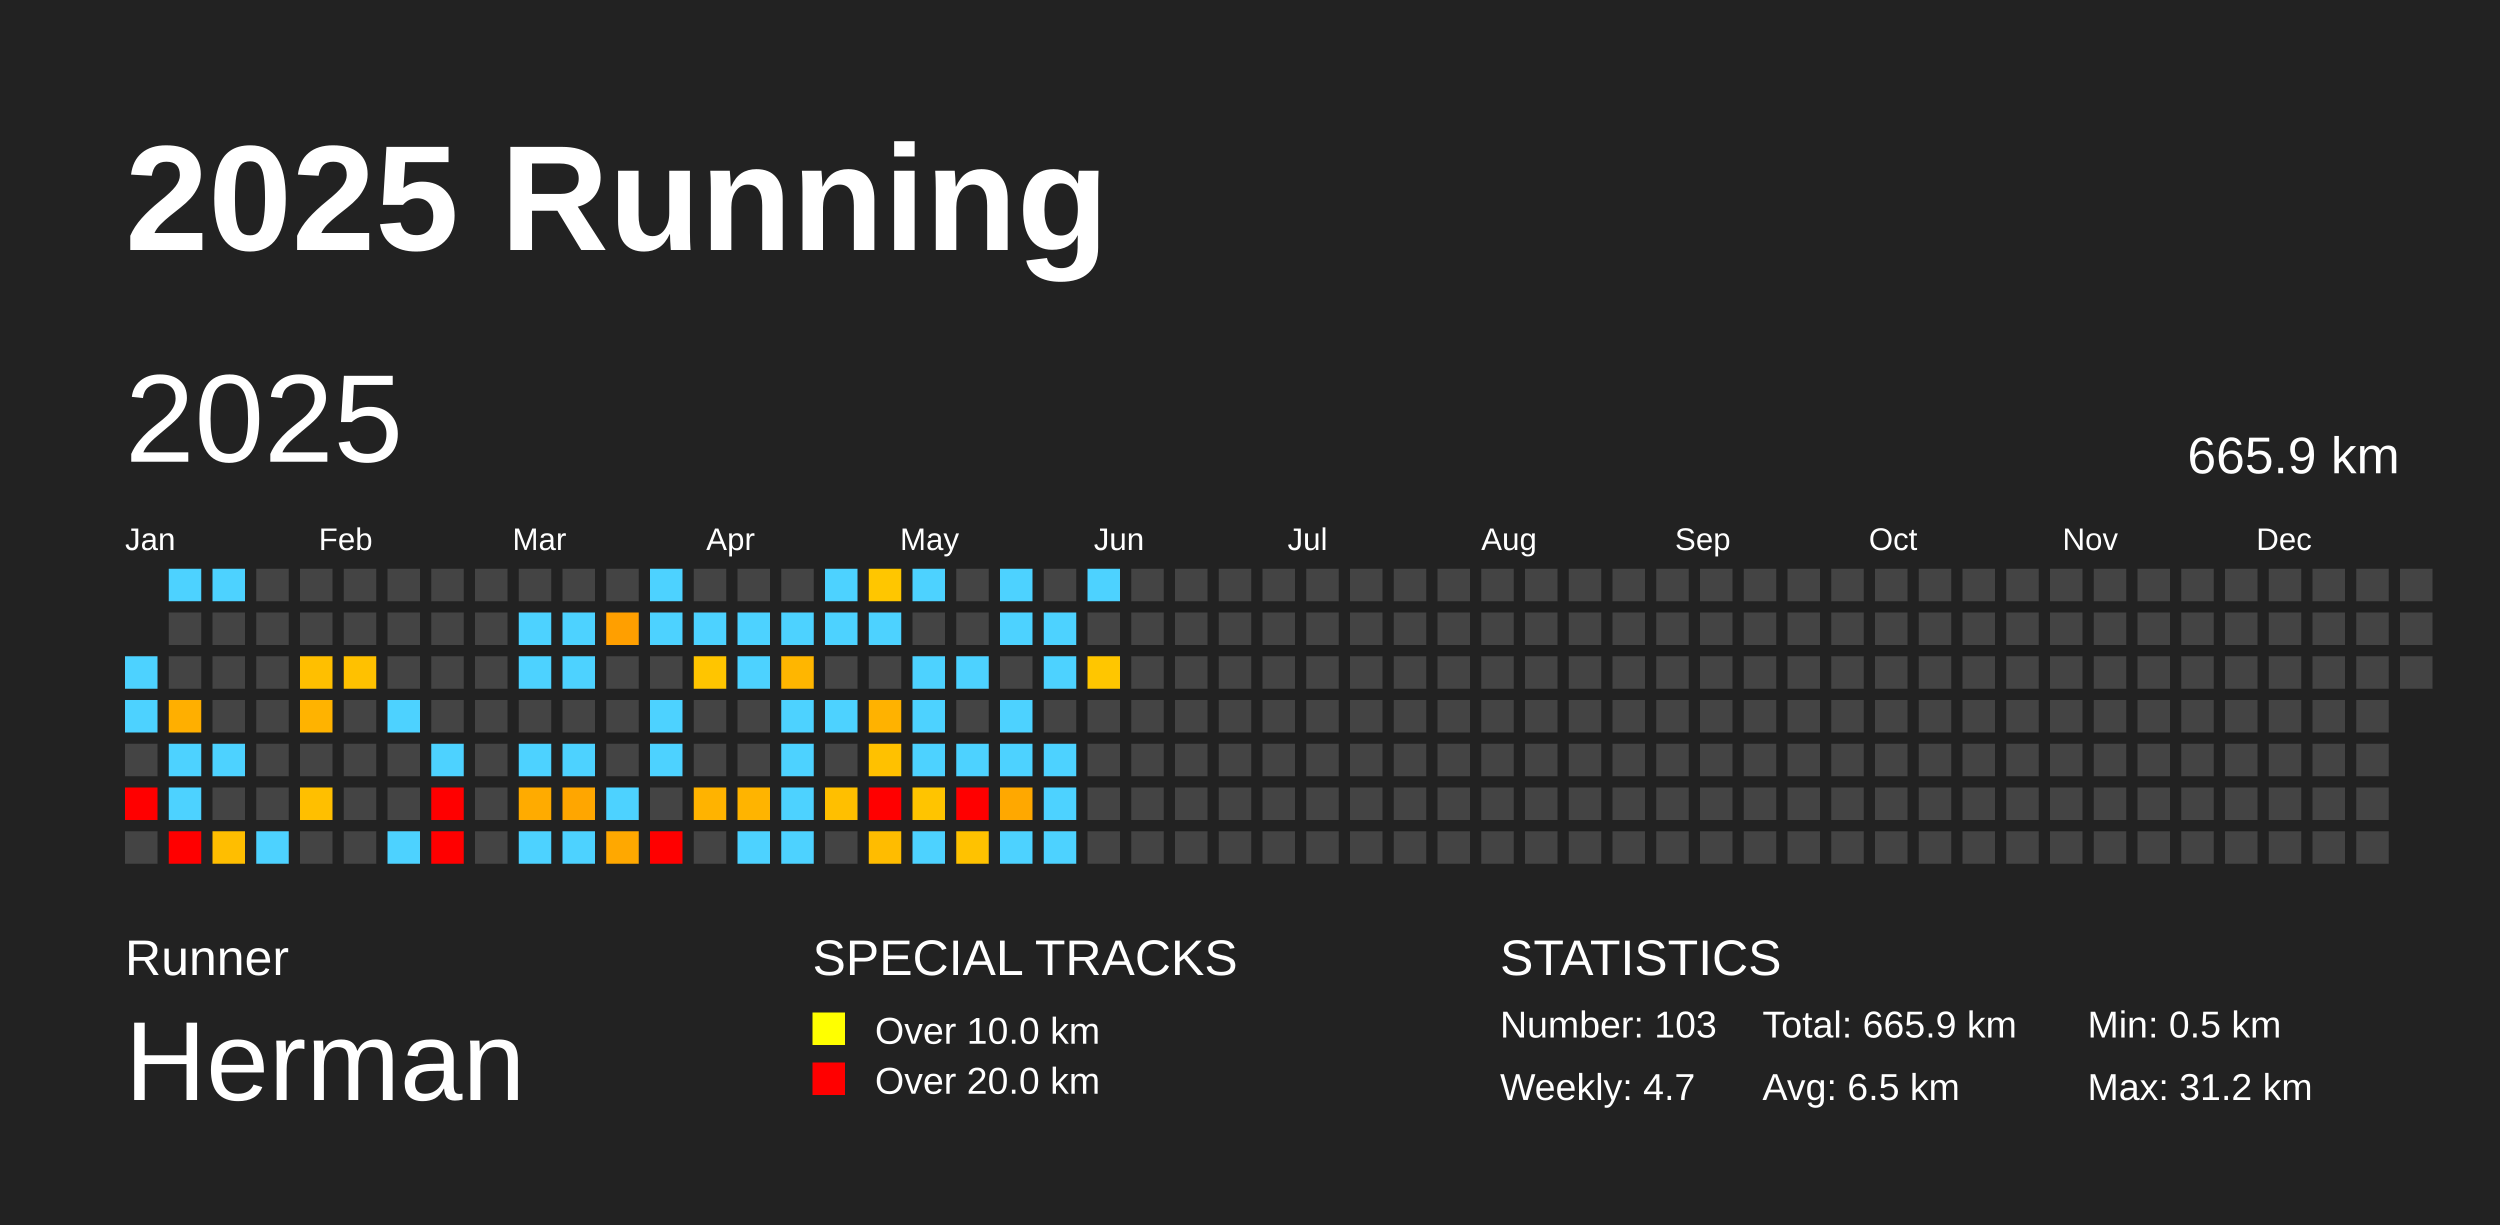
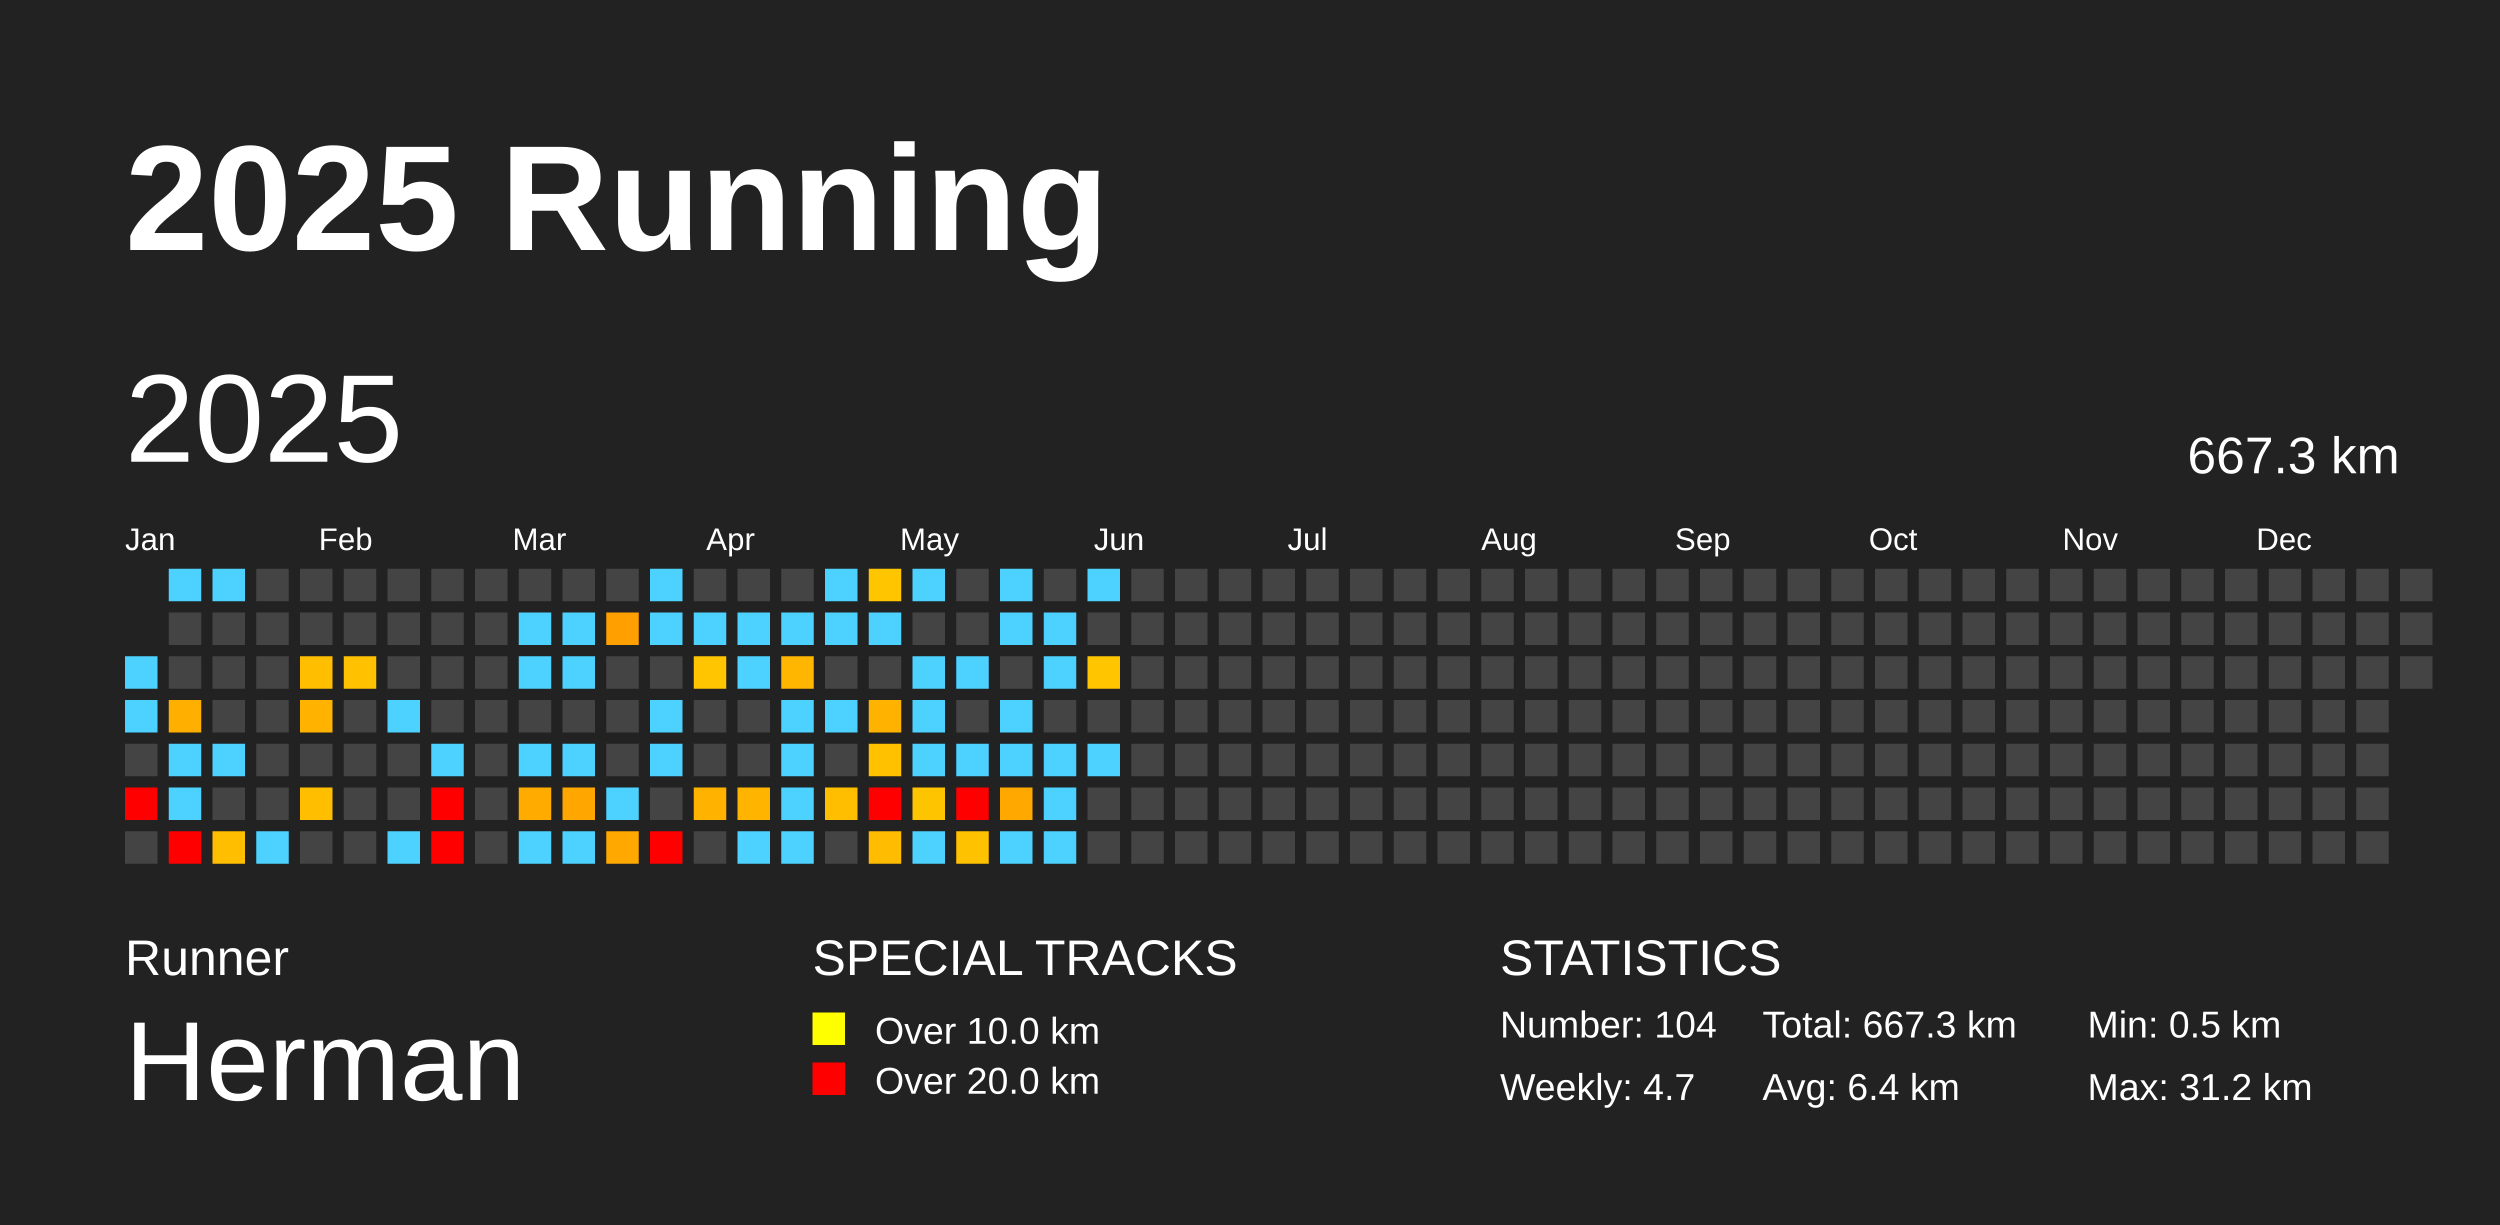
<svg xmlns="http://www.w3.org/2000/svg" baseProfile="full" height="98mm" version="1.1" viewBox="0,0,200,98" width="200mm">
  <defs />
  <rect fill="#222222" height="98" width="200" x="0" y="0" />
  <text fill="#FFFFFF" style="font-size:12px; font-family:Arial; font-weight:bold;" x="10" y="20">2025 Running</text>
  <text fill="#FFFFFF" style="font-size:4px; font-family:Arial" x="10" y="78">Runner</text>
  <text fill="#FFFFFF" style="font-size:9px; font-family:Arial" x="10" y="88">Herman</text>
  <text fill="#FFFFFF" style="font-size:4px; font-family:Arial" x="65" y="78">SPECIAL TRACKS</text>
  <rect fill="yellow" height="2.6" width="2.6" x="65" y="81" />
  <text fill="#FFFFFF" style="font-size:3px; font-family:Arial" x="70" y="83.5">Over 10.0 km</text>
  <rect fill="red" height="2.6" width="2.6" x="65" y="85" />
  <text fill="#FFFFFF" style="font-size:3px; font-family:Arial" x="70" y="87.5">Over 20.0 km</text>
  <text fill="#FFFFFF" style="font-size:4px; font-family:Arial" x="120" y="78">STATISTICS</text>
-   <text fill="#FFFFFF" style="font-size:3px; font-family:Arial" x="120" y="83">Number: 103</text>
+   <text fill="#FFFFFF" style="font-size:3px; font-family:Arial" x="120" y="83">Number: 104</text>
  <text fill="#FFFFFF" style="font-size:3px; font-family:Arial" x="120" y="88">Weekly: 4.7</text>
-   <text fill="#FFFFFF" style="font-size:3px; font-family:Arial" x="141" y="83">Total: 665.9 km</text>
-   <text fill="#FFFFFF" style="font-size:3px; font-family:Arial" x="141" y="88">Avg: 6.5 km</text>
+   <text fill="#FFFFFF" style="font-size:3px; font-family:Arial" x="141" y="83">Total: 667.3 km</text>
+   <text fill="#FFFFFF" style="font-size:3px; font-family:Arial" x="141" y="88">Avg: 6.4 km</text>
  <text fill="#FFFFFF" style="font-size:3px; font-family:Arial" x="167" y="83">Min: 0.5 km</text>
  <text fill="#FFFFFF" style="font-size:3px; font-family:Arial" x="167" y="88">Max: 31.2 km</text>
  <text dominant-baseline="hanging" fill="#FFFFFF" style="font-size:10.0px; font-family:Arial;" x="10" y="30">2025</text>
-   <text dominant-baseline="hanging" fill="#FFFFFF" style="font-size:4.125px; font-family:Arial;" x="175" y="35">665.9 km</text>
+   <text dominant-baseline="hanging" fill="#FFFFFF" style="font-size:4.125px; font-family:Arial;" x="175" y="35">667.3 km</text>
  <text fill="#FFFFFF" style="font-size:2.5px; font-family:Arial" x="10.0" y="44">Jan</text>
  <text fill="#FFFFFF" style="font-size:2.5px; font-family:Arial" x="25.5" y="44">Feb</text>
  <text fill="#FFFFFF" style="font-size:2.5px; font-family:Arial" x="41.0" y="44">Mar</text>
  <text fill="#FFFFFF" style="font-size:2.5px; font-family:Arial" x="56.5" y="44">Apr</text>
  <text fill="#FFFFFF" style="font-size:2.5px; font-family:Arial" x="72.0" y="44">May</text>
  <text fill="#FFFFFF" style="font-size:2.5px; font-family:Arial" x="87.5" y="44">Jun</text>
  <text fill="#FFFFFF" style="font-size:2.5px; font-family:Arial" x="103.0" y="44">Jul</text>
  <text fill="#FFFFFF" style="font-size:2.5px; font-family:Arial" x="118.5" y="44">Aug</text>
  <text fill="#FFFFFF" style="font-size:2.5px; font-family:Arial" x="134.0" y="44">Sep</text>
  <text fill="#FFFFFF" style="font-size:2.5px; font-family:Arial" x="149.5" y="44">Oct</text>
  <text fill="#FFFFFF" style="font-size:2.5px; font-family:Arial" x="165.0" y="44">Nov</text>
  <text fill="#FFFFFF" style="font-size:2.5px; font-family:Arial" x="180.5" y="44">Dec</text>
  <rect fill="#4dd2ff" height="2.6" width="2.6" x="10.0" y="52.5" />
  <rect fill="#4dd2ff" height="2.6" width="2.6" x="10.0" y="56.0" />
  <rect fill="#444444" height="2.6" width="2.6" x="10.0" y="59.5" />
  <rect fill="red" height="2.6" width="2.6" x="10.0" y="63.0" />
  <rect fill="#444444" height="2.6" width="2.6" x="10.0" y="66.5" />
  <rect fill="#4dd2ff" height="2.6" width="2.6" x="13.5" y="45.5" />
  <rect fill="#444444" height="2.6" width="2.6" x="13.5" y="49.0" />
  <rect fill="#444444" height="2.6" width="2.6" x="13.5" y="52.5" />
  <rect fill="#ffaf00" height="2.6" width="2.6" x="13.5" y="56.0" />
  <rect fill="#4dd2ff" height="2.6" width="2.6" x="13.5" y="59.5" />
  <rect fill="#4dd2ff" height="2.6" width="2.6" x="13.5" y="63.0" />
  <rect fill="red" height="2.6" width="2.6" x="13.5" y="66.5" />
  <rect fill="#4dd2ff" height="2.6" width="2.6" x="17.0" y="45.5" />
  <rect fill="#444444" height="2.6" width="2.6" x="17.0" y="49.0" />
  <rect fill="#444444" height="2.6" width="2.6" x="17.0" y="52.5" />
  <rect fill="#444444" height="2.6" width="2.6" x="17.0" y="56.0" />
  <rect fill="#4dd2ff" height="2.6" width="2.6" x="17.0" y="59.5" />
  <rect fill="#444444" height="2.6" width="2.6" x="17.0" y="63.0" />
  <rect fill="#ffbe00" height="2.6" width="2.6" x="17.0" y="66.5" />
  <rect fill="#444444" height="2.6" width="2.6" x="20.5" y="45.5" />
  <rect fill="#444444" height="2.6" width="2.6" x="20.5" y="49.0" />
  <rect fill="#444444" height="2.6" width="2.6" x="20.5" y="52.5" />
  <rect fill="#444444" height="2.6" width="2.6" x="20.5" y="56.0" />
  <rect fill="#444444" height="2.6" width="2.6" x="20.5" y="59.5" />
  <rect fill="#444444" height="2.6" width="2.6" x="20.5" y="63.0" />
  <rect fill="#4dd2ff" height="2.6" width="2.6" x="20.5" y="66.5" />
  <rect fill="#444444" height="2.6" width="2.6" x="24.0" y="45.5" />
  <rect fill="#444444" height="2.6" width="2.6" x="24.0" y="49.0" />
  <rect fill="#ffbf00" height="2.6" width="2.6" x="24.0" y="52.5" />
  <rect fill="#ffb300" height="2.6" width="2.6" x="24.0" y="56.0" />
  <rect fill="#444444" height="2.6" width="2.6" x="24.0" y="59.5" />
  <rect fill="#ffbf00" height="2.6" width="2.6" x="24.0" y="63.0" />
  <rect fill="#444444" height="2.6" width="2.6" x="24.0" y="66.5" />
  <rect fill="#444444" height="2.6" width="2.6" x="27.5" y="45.5" />
  <rect fill="#444444" height="2.6" width="2.6" x="27.5" y="49.0" />
  <rect fill="#ffc100" height="2.6" width="2.6" x="27.5" y="52.5" />
  <rect fill="#444444" height="2.6" width="2.6" x="27.5" y="56.0" />
  <rect fill="#444444" height="2.6" width="2.6" x="27.5" y="59.5" />
  <rect fill="#444444" height="2.6" width="2.6" x="27.5" y="63.0" />
  <rect fill="#444444" height="2.6" width="2.6" x="27.5" y="66.5" />
  <rect fill="#444444" height="2.6" width="2.6" x="31.0" y="45.5" />
  <rect fill="#444444" height="2.6" width="2.6" x="31.0" y="49.0" />
  <rect fill="#444444" height="2.6" width="2.6" x="31.0" y="52.5" />
  <rect fill="#4dd2ff" height="2.6" width="2.6" x="31.0" y="56.0" />
  <rect fill="#444444" height="2.6" width="2.6" x="31.0" y="59.5" />
  <rect fill="#444444" height="2.6" width="2.6" x="31.0" y="63.0" />
  <rect fill="#4dd2ff" height="2.6" width="2.6" x="31.0" y="66.5" />
  <rect fill="#444444" height="2.6" width="2.6" x="34.5" y="45.5" />
  <rect fill="#444444" height="2.6" width="2.6" x="34.5" y="49.0" />
  <rect fill="#444444" height="2.6" width="2.6" x="34.5" y="52.5" />
  <rect fill="#444444" height="2.6" width="2.6" x="34.5" y="56.0" />
  <rect fill="#4dd2ff" height="2.6" width="2.6" x="34.5" y="59.5" />
  <rect fill="red" height="2.6" width="2.6" x="34.5" y="63.0" />
  <rect fill="red" height="2.6" width="2.6" x="34.5" y="66.5" />
  <rect fill="#444444" height="2.6" width="2.6" x="38.0" y="45.5" />
  <rect fill="#444444" height="2.6" width="2.6" x="38.0" y="49.0" />
  <rect fill="#444444" height="2.6" width="2.6" x="38.0" y="52.5" />
  <rect fill="#444444" height="2.6" width="2.6" x="38.0" y="56.0" />
  <rect fill="#444444" height="2.6" width="2.6" x="38.0" y="59.5" />
  <rect fill="#444444" height="2.6" width="2.6" x="38.0" y="63.0" />
  <rect fill="#444444" height="2.6" width="2.6" x="38.0" y="66.5" />
  <rect fill="#444444" height="2.6" width="2.6" x="41.5" y="45.5" />
  <rect fill="#4dd2ff" height="2.6" width="2.6" x="41.5" y="49.0" />
  <rect fill="#4dd2ff" height="2.6" width="2.6" x="41.5" y="52.5" />
  <rect fill="#444444" height="2.6" width="2.6" x="41.5" y="56.0" />
  <rect fill="#4dd2ff" height="2.6" width="2.6" x="41.5" y="59.5" />
  <rect fill="#ffab00" height="2.6" width="2.6" x="41.5" y="63.0" />
  <rect fill="#4dd2ff" height="2.6" width="2.6" x="41.5" y="66.5" />
  <rect fill="#444444" height="2.6" width="2.6" x="45.0" y="45.5" />
  <rect fill="#4dd2ff" height="2.6" width="2.6" x="45.0" y="49.0" />
  <rect fill="#4dd2ff" height="2.6" width="2.6" x="45.0" y="52.5" />
  <rect fill="#444444" height="2.6" width="2.6" x="45.0" y="56.0" />
  <rect fill="#4dd2ff" height="2.6" width="2.6" x="45.0" y="59.5" />
  <rect fill="#ffa600" height="2.6" width="2.6" x="45.0" y="63.0" />
  <rect fill="#4dd2ff" height="2.6" width="2.6" x="45.0" y="66.5" />
  <rect fill="#444444" height="2.6" width="2.6" x="48.5" y="45.5" />
  <rect fill="#ff9f00" height="2.6" width="2.6" x="48.5" y="49.0" />
  <rect fill="#444444" height="2.6" width="2.6" x="48.5" y="52.5" />
  <rect fill="#444444" height="2.6" width="2.6" x="48.5" y="56.0" />
  <rect fill="#444444" height="2.6" width="2.6" x="48.5" y="59.5" />
  <rect fill="#4dd2ff" height="2.6" width="2.6" x="48.5" y="63.0" />
  <rect fill="#ffa800" height="2.6" width="2.6" x="48.5" y="66.5" />
  <rect fill="#4dd2ff" height="2.6" width="2.6" x="52.0" y="45.5" />
  <rect fill="#4dd2ff" height="2.6" width="2.6" x="52.0" y="49.0" />
  <rect fill="#444444" height="2.6" width="2.6" x="52.0" y="52.5" />
  <rect fill="#4dd2ff" height="2.6" width="2.6" x="52.0" y="56.0" />
  <rect fill="#4dd2ff" height="2.6" width="2.6" x="52.0" y="59.5" />
  <rect fill="#444444" height="2.6" width="2.6" x="52.0" y="63.0" />
  <rect fill="red" height="2.6" width="2.6" x="52.0" y="66.5" />
  <rect fill="#444444" height="2.6" width="2.6" x="55.5" y="45.5" />
  <rect fill="#4dd2ff" height="2.6" width="2.6" x="55.5" y="49.0" />
  <rect fill="#ffc500" height="2.6" width="2.6" x="55.5" y="52.5" />
  <rect fill="#444444" height="2.6" width="2.6" x="55.5" y="56.0" />
  <rect fill="#444444" height="2.6" width="2.6" x="55.5" y="59.5" />
  <rect fill="#ffb300" height="2.6" width="2.6" x="55.5" y="63.0" />
  <rect fill="#444444" height="2.6" width="2.6" x="55.5" y="66.5" />
  <rect fill="#444444" height="2.6" width="2.6" x="59.0" y="45.5" />
  <rect fill="#4dd2ff" height="2.6" width="2.6" x="59.0" y="49.0" />
  <rect fill="#4dd2ff" height="2.6" width="2.6" x="59.0" y="52.5" />
  <rect fill="#444444" height="2.6" width="2.6" x="59.0" y="56.0" />
  <rect fill="#444444" height="2.6" width="2.6" x="59.0" y="59.5" />
  <rect fill="#ffb400" height="2.6" width="2.6" x="59.0" y="63.0" />
  <rect fill="#4dd2ff" height="2.6" width="2.6" x="59.0" y="66.5" />
  <rect fill="#444444" height="2.6" width="2.6" x="62.5" y="45.5" />
  <rect fill="#4dd2ff" height="2.6" width="2.6" x="62.5" y="49.0" />
  <rect fill="#ffb600" height="2.6" width="2.6" x="62.5" y="52.5" />
  <rect fill="#4dd2ff" height="2.6" width="2.6" x="62.5" y="56.0" />
  <rect fill="#4dd2ff" height="2.6" width="2.6" x="62.5" y="59.5" />
  <rect fill="#4dd2ff" height="2.6" width="2.6" x="62.5" y="63.0" />
  <rect fill="#4dd2ff" height="2.6" width="2.6" x="62.5" y="66.5" />
  <rect fill="#4dd2ff" height="2.6" width="2.6" x="66.0" y="45.5" />
  <rect fill="#4dd2ff" height="2.6" width="2.6" x="66.0" y="49.0" />
  <rect fill="#444444" height="2.6" width="2.6" x="66.0" y="52.5" />
  <rect fill="#4dd2ff" height="2.6" width="2.6" x="66.0" y="56.0" />
  <rect fill="#444444" height="2.6" width="2.6" x="66.0" y="59.5" />
  <rect fill="#ffbf00" height="2.6" width="2.6" x="66.0" y="63.0" />
  <rect fill="#444444" height="2.6" width="2.6" x="66.0" y="66.5" />
  <rect fill="#ffc600" height="2.6" width="2.6" x="69.5" y="45.5" />
  <rect fill="#4dd2ff" height="2.6" width="2.6" x="69.5" y="49.0" />
  <rect fill="#444444" height="2.6" width="2.6" x="69.5" y="52.5" />
  <rect fill="#ffb200" height="2.6" width="2.6" x="69.5" y="56.0" />
  <rect fill="#ffc100" height="2.6" width="2.6" x="69.5" y="59.5" />
  <rect fill="red" height="2.6" width="2.6" x="69.5" y="63.0" />
  <rect fill="#ffbc00" height="2.6" width="2.6" x="69.5" y="66.5" />
  <rect fill="#4dd2ff" height="2.6" width="2.6" x="73.0" y="45.5" />
  <rect fill="#444444" height="2.6" width="2.6" x="73.0" y="49.0" />
  <rect fill="#4dd2ff" height="2.6" width="2.6" x="73.0" y="52.5" />
  <rect fill="#4dd2ff" height="2.6" width="2.6" x="73.0" y="56.0" />
  <rect fill="#4dd2ff" height="2.6" width="2.6" x="73.0" y="59.5" />
  <rect fill="#ffc400" height="2.6" width="2.6" x="73.0" y="63.0" />
  <rect fill="#4dd2ff" height="2.6" width="2.6" x="73.0" y="66.5" />
  <rect fill="#444444" height="2.6" width="2.6" x="76.5" y="45.5" />
  <rect fill="#444444" height="2.6" width="2.6" x="76.5" y="49.0" />
  <rect fill="#4dd2ff" height="2.6" width="2.6" x="76.5" y="52.5" />
  <rect fill="#444444" height="2.6" width="2.6" x="76.5" y="56.0" />
  <rect fill="#4dd2ff" height="2.6" width="2.6" x="76.5" y="59.5" />
  <rect fill="red" height="2.6" width="2.6" x="76.5" y="63.0" />
  <rect fill="#ffc200" height="2.6" width="2.6" x="76.5" y="66.5" />
  <rect fill="#4dd2ff" height="2.6" width="2.6" x="80.0" y="45.5" />
  <rect fill="#4dd2ff" height="2.6" width="2.6" x="80.0" y="49.0" />
  <rect fill="#444444" height="2.6" width="2.6" x="80.0" y="52.5" />
  <rect fill="#4dd2ff" height="2.6" width="2.6" x="80.0" y="56.0" />
  <rect fill="#4dd2ff" height="2.6" width="2.6" x="80.0" y="59.5" />
  <rect fill="#ffa800" height="2.6" width="2.6" x="80.0" y="63.0" />
  <rect fill="#4dd2ff" height="2.6" width="2.6" x="80.0" y="66.5" />
  <rect fill="#444444" height="2.6" width="2.6" x="83.5" y="45.5" />
  <rect fill="#4dd2ff" height="2.6" width="2.6" x="83.5" y="49.0" />
  <rect fill="#4dd2ff" height="2.6" width="2.6" x="83.5" y="52.5" />
  <rect fill="#444444" height="2.6" width="2.6" x="83.5" y="56.0" />
  <rect fill="#4dd2ff" height="2.6" width="2.6" x="83.5" y="59.5" />
  <rect fill="#4dd2ff" height="2.6" width="2.6" x="83.5" y="63.0" />
  <rect fill="#4dd2ff" height="2.6" width="2.6" x="83.5" y="66.5" />
  <rect fill="#4dd2ff" height="2.6" width="2.6" x="87.0" y="45.5" />
  <rect fill="#444444" height="2.6" width="2.6" x="87.0" y="49.0" />
  <rect fill="#ffc600" height="2.6" width="2.6" x="87.0" y="52.5" />
  <rect fill="#444444" height="2.6" width="2.6" x="87.0" y="56.0" />
-   <rect fill="#444444" height="2.6" width="2.6" x="87.0" y="59.5" />
+   <rect fill="#4dd2ff" height="2.6" width="2.6" x="87.0" y="59.5" />
  <rect fill="#444444" height="2.6" width="2.6" x="87.0" y="63.0" />
  <rect fill="#444444" height="2.6" width="2.6" x="87.0" y="66.5" />
  <rect fill="#444444" height="2.6" width="2.6" x="90.5" y="45.5" />
  <rect fill="#444444" height="2.6" width="2.6" x="90.5" y="49.0" />
  <rect fill="#444444" height="2.6" width="2.6" x="90.5" y="52.5" />
  <rect fill="#444444" height="2.6" width="2.6" x="90.5" y="56.0" />
  <rect fill="#444444" height="2.6" width="2.6" x="90.5" y="59.5" />
  <rect fill="#444444" height="2.6" width="2.6" x="90.5" y="63.0" />
  <rect fill="#444444" height="2.6" width="2.6" x="90.5" y="66.5" />
  <rect fill="#444444" height="2.6" width="2.6" x="94.0" y="45.5" />
  <rect fill="#444444" height="2.6" width="2.6" x="94.0" y="49.0" />
  <rect fill="#444444" height="2.6" width="2.6" x="94.0" y="52.5" />
  <rect fill="#444444" height="2.6" width="2.6" x="94.0" y="56.0" />
  <rect fill="#444444" height="2.6" width="2.6" x="94.0" y="59.5" />
  <rect fill="#444444" height="2.6" width="2.6" x="94.0" y="63.0" />
  <rect fill="#444444" height="2.6" width="2.6" x="94.0" y="66.5" />
  <rect fill="#444444" height="2.6" width="2.6" x="97.5" y="45.5" />
  <rect fill="#444444" height="2.6" width="2.6" x="97.5" y="49.0" />
  <rect fill="#444444" height="2.6" width="2.6" x="97.5" y="52.5" />
  <rect fill="#444444" height="2.6" width="2.6" x="97.5" y="56.0" />
  <rect fill="#444444" height="2.6" width="2.6" x="97.5" y="59.5" />
  <rect fill="#444444" height="2.6" width="2.6" x="97.5" y="63.0" />
  <rect fill="#444444" height="2.6" width="2.6" x="97.5" y="66.5" />
  <rect fill="#444444" height="2.6" width="2.6" x="101.0" y="45.5" />
  <rect fill="#444444" height="2.6" width="2.6" x="101.0" y="49.0" />
  <rect fill="#444444" height="2.6" width="2.6" x="101.0" y="52.5" />
  <rect fill="#444444" height="2.6" width="2.6" x="101.0" y="56.0" />
  <rect fill="#444444" height="2.6" width="2.6" x="101.0" y="59.5" />
  <rect fill="#444444" height="2.6" width="2.6" x="101.0" y="63.0" />
  <rect fill="#444444" height="2.6" width="2.6" x="101.0" y="66.5" />
  <rect fill="#444444" height="2.6" width="2.6" x="104.5" y="45.5" />
  <rect fill="#444444" height="2.6" width="2.6" x="104.5" y="49.0" />
  <rect fill="#444444" height="2.6" width="2.6" x="104.5" y="52.5" />
  <rect fill="#444444" height="2.6" width="2.6" x="104.5" y="56.0" />
  <rect fill="#444444" height="2.6" width="2.6" x="104.5" y="59.5" />
  <rect fill="#444444" height="2.6" width="2.6" x="104.5" y="63.0" />
  <rect fill="#444444" height="2.6" width="2.6" x="104.5" y="66.5" />
  <rect fill="#444444" height="2.6" width="2.6" x="108.0" y="45.5" />
  <rect fill="#444444" height="2.6" width="2.6" x="108.0" y="49.0" />
  <rect fill="#444444" height="2.6" width="2.6" x="108.0" y="52.5" />
  <rect fill="#444444" height="2.6" width="2.6" x="108.0" y="56.0" />
  <rect fill="#444444" height="2.6" width="2.6" x="108.0" y="59.5" />
  <rect fill="#444444" height="2.6" width="2.6" x="108.0" y="63.0" />
  <rect fill="#444444" height="2.6" width="2.6" x="108.0" y="66.5" />
  <rect fill="#444444" height="2.6" width="2.6" x="111.5" y="45.5" />
  <rect fill="#444444" height="2.6" width="2.6" x="111.5" y="49.0" />
  <rect fill="#444444" height="2.6" width="2.6" x="111.5" y="52.5" />
  <rect fill="#444444" height="2.6" width="2.6" x="111.5" y="56.0" />
  <rect fill="#444444" height="2.6" width="2.6" x="111.5" y="59.5" />
  <rect fill="#444444" height="2.6" width="2.6" x="111.5" y="63.0" />
  <rect fill="#444444" height="2.6" width="2.6" x="111.5" y="66.5" />
  <rect fill="#444444" height="2.6" width="2.6" x="115.0" y="45.5" />
  <rect fill="#444444" height="2.6" width="2.6" x="115.0" y="49.0" />
  <rect fill="#444444" height="2.6" width="2.6" x="115.0" y="52.5" />
  <rect fill="#444444" height="2.6" width="2.6" x="115.0" y="56.0" />
  <rect fill="#444444" height="2.6" width="2.6" x="115.0" y="59.5" />
  <rect fill="#444444" height="2.6" width="2.6" x="115.0" y="63.0" />
  <rect fill="#444444" height="2.6" width="2.6" x="115.0" y="66.5" />
  <rect fill="#444444" height="2.6" width="2.6" x="118.5" y="45.5" />
  <rect fill="#444444" height="2.6" width="2.6" x="118.5" y="49.0" />
  <rect fill="#444444" height="2.6" width="2.6" x="118.5" y="52.5" />
  <rect fill="#444444" height="2.6" width="2.6" x="118.5" y="56.0" />
  <rect fill="#444444" height="2.6" width="2.6" x="118.5" y="59.5" />
  <rect fill="#444444" height="2.6" width="2.6" x="118.5" y="63.0" />
  <rect fill="#444444" height="2.6" width="2.6" x="118.5" y="66.5" />
  <rect fill="#444444" height="2.6" width="2.6" x="122.0" y="45.5" />
  <rect fill="#444444" height="2.6" width="2.6" x="122.0" y="49.0" />
  <rect fill="#444444" height="2.6" width="2.6" x="122.0" y="52.5" />
  <rect fill="#444444" height="2.6" width="2.6" x="122.0" y="56.0" />
  <rect fill="#444444" height="2.6" width="2.6" x="122.0" y="59.5" />
  <rect fill="#444444" height="2.6" width="2.6" x="122.0" y="63.0" />
  <rect fill="#444444" height="2.6" width="2.6" x="122.0" y="66.5" />
  <rect fill="#444444" height="2.6" width="2.6" x="125.5" y="45.5" />
  <rect fill="#444444" height="2.6" width="2.6" x="125.5" y="49.0" />
  <rect fill="#444444" height="2.6" width="2.6" x="125.5" y="52.5" />
  <rect fill="#444444" height="2.6" width="2.6" x="125.5" y="56.0" />
  <rect fill="#444444" height="2.6" width="2.6" x="125.5" y="59.5" />
  <rect fill="#444444" height="2.6" width="2.6" x="125.5" y="63.0" />
  <rect fill="#444444" height="2.6" width="2.6" x="125.5" y="66.5" />
  <rect fill="#444444" height="2.6" width="2.6" x="129.0" y="45.5" />
  <rect fill="#444444" height="2.6" width="2.6" x="129.0" y="49.0" />
  <rect fill="#444444" height="2.6" width="2.6" x="129.0" y="52.5" />
  <rect fill="#444444" height="2.6" width="2.6" x="129.0" y="56.0" />
  <rect fill="#444444" height="2.6" width="2.6" x="129.0" y="59.5" />
  <rect fill="#444444" height="2.6" width="2.6" x="129.0" y="63.0" />
  <rect fill="#444444" height="2.6" width="2.6" x="129.0" y="66.5" />
  <rect fill="#444444" height="2.6" width="2.6" x="132.5" y="45.5" />
  <rect fill="#444444" height="2.6" width="2.6" x="132.5" y="49.0" />
  <rect fill="#444444" height="2.6" width="2.6" x="132.5" y="52.5" />
  <rect fill="#444444" height="2.6" width="2.6" x="132.5" y="56.0" />
  <rect fill="#444444" height="2.6" width="2.6" x="132.5" y="59.5" />
  <rect fill="#444444" height="2.6" width="2.6" x="132.5" y="63.0" />
  <rect fill="#444444" height="2.6" width="2.6" x="132.5" y="66.5" />
  <rect fill="#444444" height="2.6" width="2.6" x="136.0" y="45.5" />
  <rect fill="#444444" height="2.6" width="2.6" x="136.0" y="49.0" />
  <rect fill="#444444" height="2.6" width="2.6" x="136.0" y="52.5" />
  <rect fill="#444444" height="2.6" width="2.6" x="136.0" y="56.0" />
  <rect fill="#444444" height="2.6" width="2.6" x="136.0" y="59.5" />
  <rect fill="#444444" height="2.6" width="2.6" x="136.0" y="63.0" />
  <rect fill="#444444" height="2.6" width="2.6" x="136.0" y="66.5" />
  <rect fill="#444444" height="2.6" width="2.6" x="139.5" y="45.5" />
  <rect fill="#444444" height="2.6" width="2.6" x="139.5" y="49.0" />
  <rect fill="#444444" height="2.6" width="2.6" x="139.5" y="52.5" />
  <rect fill="#444444" height="2.6" width="2.6" x="139.5" y="56.0" />
  <rect fill="#444444" height="2.6" width="2.6" x="139.5" y="59.5" />
  <rect fill="#444444" height="2.6" width="2.6" x="139.5" y="63.0" />
  <rect fill="#444444" height="2.6" width="2.6" x="139.5" y="66.5" />
  <rect fill="#444444" height="2.6" width="2.6" x="143.0" y="45.5" />
  <rect fill="#444444" height="2.6" width="2.6" x="143.0" y="49.0" />
  <rect fill="#444444" height="2.6" width="2.6" x="143.0" y="52.5" />
  <rect fill="#444444" height="2.6" width="2.6" x="143.0" y="56.0" />
  <rect fill="#444444" height="2.6" width="2.6" x="143.0" y="59.5" />
  <rect fill="#444444" height="2.6" width="2.6" x="143.0" y="63.0" />
  <rect fill="#444444" height="2.6" width="2.6" x="143.0" y="66.5" />
  <rect fill="#444444" height="2.6" width="2.6" x="146.5" y="45.5" />
  <rect fill="#444444" height="2.6" width="2.6" x="146.5" y="49.0" />
  <rect fill="#444444" height="2.6" width="2.6" x="146.5" y="52.5" />
  <rect fill="#444444" height="2.6" width="2.6" x="146.5" y="56.0" />
  <rect fill="#444444" height="2.6" width="2.6" x="146.5" y="59.5" />
  <rect fill="#444444" height="2.6" width="2.6" x="146.5" y="63.0" />
  <rect fill="#444444" height="2.6" width="2.6" x="146.5" y="66.5" />
  <rect fill="#444444" height="2.6" width="2.6" x="150.0" y="45.5" />
  <rect fill="#444444" height="2.6" width="2.6" x="150.0" y="49.0" />
  <rect fill="#444444" height="2.6" width="2.6" x="150.0" y="52.5" />
  <rect fill="#444444" height="2.6" width="2.6" x="150.0" y="56.0" />
  <rect fill="#444444" height="2.6" width="2.6" x="150.0" y="59.5" />
  <rect fill="#444444" height="2.6" width="2.6" x="150.0" y="63.0" />
  <rect fill="#444444" height="2.6" width="2.6" x="150.0" y="66.5" />
  <rect fill="#444444" height="2.6" width="2.6" x="153.5" y="45.5" />
  <rect fill="#444444" height="2.6" width="2.6" x="153.5" y="49.0" />
  <rect fill="#444444" height="2.6" width="2.6" x="153.5" y="52.5" />
  <rect fill="#444444" height="2.6" width="2.6" x="153.5" y="56.0" />
  <rect fill="#444444" height="2.6" width="2.6" x="153.5" y="59.5" />
  <rect fill="#444444" height="2.6" width="2.6" x="153.5" y="63.0" />
  <rect fill="#444444" height="2.6" width="2.6" x="153.5" y="66.5" />
  <rect fill="#444444" height="2.6" width="2.6" x="157.0" y="45.5" />
  <rect fill="#444444" height="2.6" width="2.6" x="157.0" y="49.0" />
  <rect fill="#444444" height="2.6" width="2.6" x="157.0" y="52.5" />
  <rect fill="#444444" height="2.6" width="2.6" x="157.0" y="56.0" />
  <rect fill="#444444" height="2.6" width="2.6" x="157.0" y="59.5" />
  <rect fill="#444444" height="2.6" width="2.6" x="157.0" y="63.0" />
  <rect fill="#444444" height="2.6" width="2.6" x="157.0" y="66.5" />
  <rect fill="#444444" height="2.6" width="2.6" x="160.5" y="45.5" />
  <rect fill="#444444" height="2.6" width="2.6" x="160.5" y="49.0" />
  <rect fill="#444444" height="2.6" width="2.6" x="160.5" y="52.5" />
  <rect fill="#444444" height="2.6" width="2.6" x="160.5" y="56.0" />
  <rect fill="#444444" height="2.6" width="2.6" x="160.5" y="59.5" />
  <rect fill="#444444" height="2.6" width="2.6" x="160.5" y="63.0" />
  <rect fill="#444444" height="2.6" width="2.6" x="160.5" y="66.5" />
  <rect fill="#444444" height="2.6" width="2.6" x="164.0" y="45.5" />
  <rect fill="#444444" height="2.6" width="2.6" x="164.0" y="49.0" />
  <rect fill="#444444" height="2.6" width="2.6" x="164.0" y="52.5" />
  <rect fill="#444444" height="2.6" width="2.6" x="164.0" y="56.0" />
  <rect fill="#444444" height="2.6" width="2.6" x="164.0" y="59.5" />
  <rect fill="#444444" height="2.6" width="2.6" x="164.0" y="63.0" />
  <rect fill="#444444" height="2.6" width="2.6" x="164.0" y="66.5" />
  <rect fill="#444444" height="2.6" width="2.6" x="167.5" y="45.5" />
  <rect fill="#444444" height="2.6" width="2.6" x="167.5" y="49.0" />
  <rect fill="#444444" height="2.6" width="2.6" x="167.5" y="52.5" />
  <rect fill="#444444" height="2.6" width="2.6" x="167.5" y="56.0" />
  <rect fill="#444444" height="2.6" width="2.6" x="167.5" y="59.5" />
  <rect fill="#444444" height="2.6" width="2.6" x="167.5" y="63.0" />
  <rect fill="#444444" height="2.6" width="2.6" x="167.5" y="66.5" />
  <rect fill="#444444" height="2.6" width="2.6" x="171.0" y="45.5" />
  <rect fill="#444444" height="2.6" width="2.6" x="171.0" y="49.0" />
  <rect fill="#444444" height="2.6" width="2.6" x="171.0" y="52.5" />
  <rect fill="#444444" height="2.6" width="2.6" x="171.0" y="56.0" />
  <rect fill="#444444" height="2.6" width="2.6" x="171.0" y="59.5" />
  <rect fill="#444444" height="2.6" width="2.6" x="171.0" y="63.0" />
  <rect fill="#444444" height="2.6" width="2.6" x="171.0" y="66.5" />
  <rect fill="#444444" height="2.6" width="2.6" x="174.5" y="45.5" />
  <rect fill="#444444" height="2.6" width="2.6" x="174.5" y="49.0" />
  <rect fill="#444444" height="2.6" width="2.6" x="174.5" y="52.5" />
  <rect fill="#444444" height="2.6" width="2.6" x="174.5" y="56.0" />
  <rect fill="#444444" height="2.6" width="2.6" x="174.5" y="59.5" />
  <rect fill="#444444" height="2.6" width="2.6" x="174.5" y="63.0" />
  <rect fill="#444444" height="2.6" width="2.6" x="174.5" y="66.5" />
  <rect fill="#444444" height="2.6" width="2.6" x="178.0" y="45.5" />
  <rect fill="#444444" height="2.6" width="2.6" x="178.0" y="49.0" />
  <rect fill="#444444" height="2.6" width="2.6" x="178.0" y="52.5" />
  <rect fill="#444444" height="2.6" width="2.6" x="178.0" y="56.0" />
  <rect fill="#444444" height="2.6" width="2.6" x="178.0" y="59.5" />
  <rect fill="#444444" height="2.6" width="2.6" x="178.0" y="63.0" />
  <rect fill="#444444" height="2.6" width="2.6" x="178.0" y="66.5" />
  <rect fill="#444444" height="2.6" width="2.6" x="181.5" y="45.5" />
  <rect fill="#444444" height="2.6" width="2.6" x="181.5" y="49.0" />
  <rect fill="#444444" height="2.6" width="2.6" x="181.5" y="52.5" />
  <rect fill="#444444" height="2.6" width="2.6" x="181.5" y="56.0" />
  <rect fill="#444444" height="2.6" width="2.6" x="181.5" y="59.5" />
  <rect fill="#444444" height="2.6" width="2.6" x="181.5" y="63.0" />
  <rect fill="#444444" height="2.6" width="2.6" x="181.5" y="66.5" />
  <rect fill="#444444" height="2.6" width="2.6" x="185.0" y="45.5" />
  <rect fill="#444444" height="2.6" width="2.6" x="185.0" y="49.0" />
  <rect fill="#444444" height="2.6" width="2.6" x="185.0" y="52.5" />
  <rect fill="#444444" height="2.6" width="2.6" x="185.0" y="56.0" />
  <rect fill="#444444" height="2.6" width="2.6" x="185.0" y="59.5" />
  <rect fill="#444444" height="2.6" width="2.6" x="185.0" y="63.0" />
  <rect fill="#444444" height="2.6" width="2.6" x="185.0" y="66.5" />
  <rect fill="#444444" height="2.6" width="2.6" x="188.5" y="45.5" />
  <rect fill="#444444" height="2.6" width="2.6" x="188.5" y="49.0" />
  <rect fill="#444444" height="2.6" width="2.6" x="188.5" y="52.5" />
  <rect fill="#444444" height="2.6" width="2.6" x="188.5" y="56.0" />
  <rect fill="#444444" height="2.6" width="2.6" x="188.5" y="59.5" />
  <rect fill="#444444" height="2.6" width="2.6" x="188.5" y="63.0" />
  <rect fill="#444444" height="2.6" width="2.6" x="188.5" y="66.5" />
  <rect fill="#444444" height="2.6" width="2.6" x="192.0" y="45.5" />
  <rect fill="#444444" height="2.6" width="2.6" x="192.0" y="49.0" />
  <rect fill="#444444" height="2.6" width="2.6" x="192.0" y="52.5" />
</svg>
